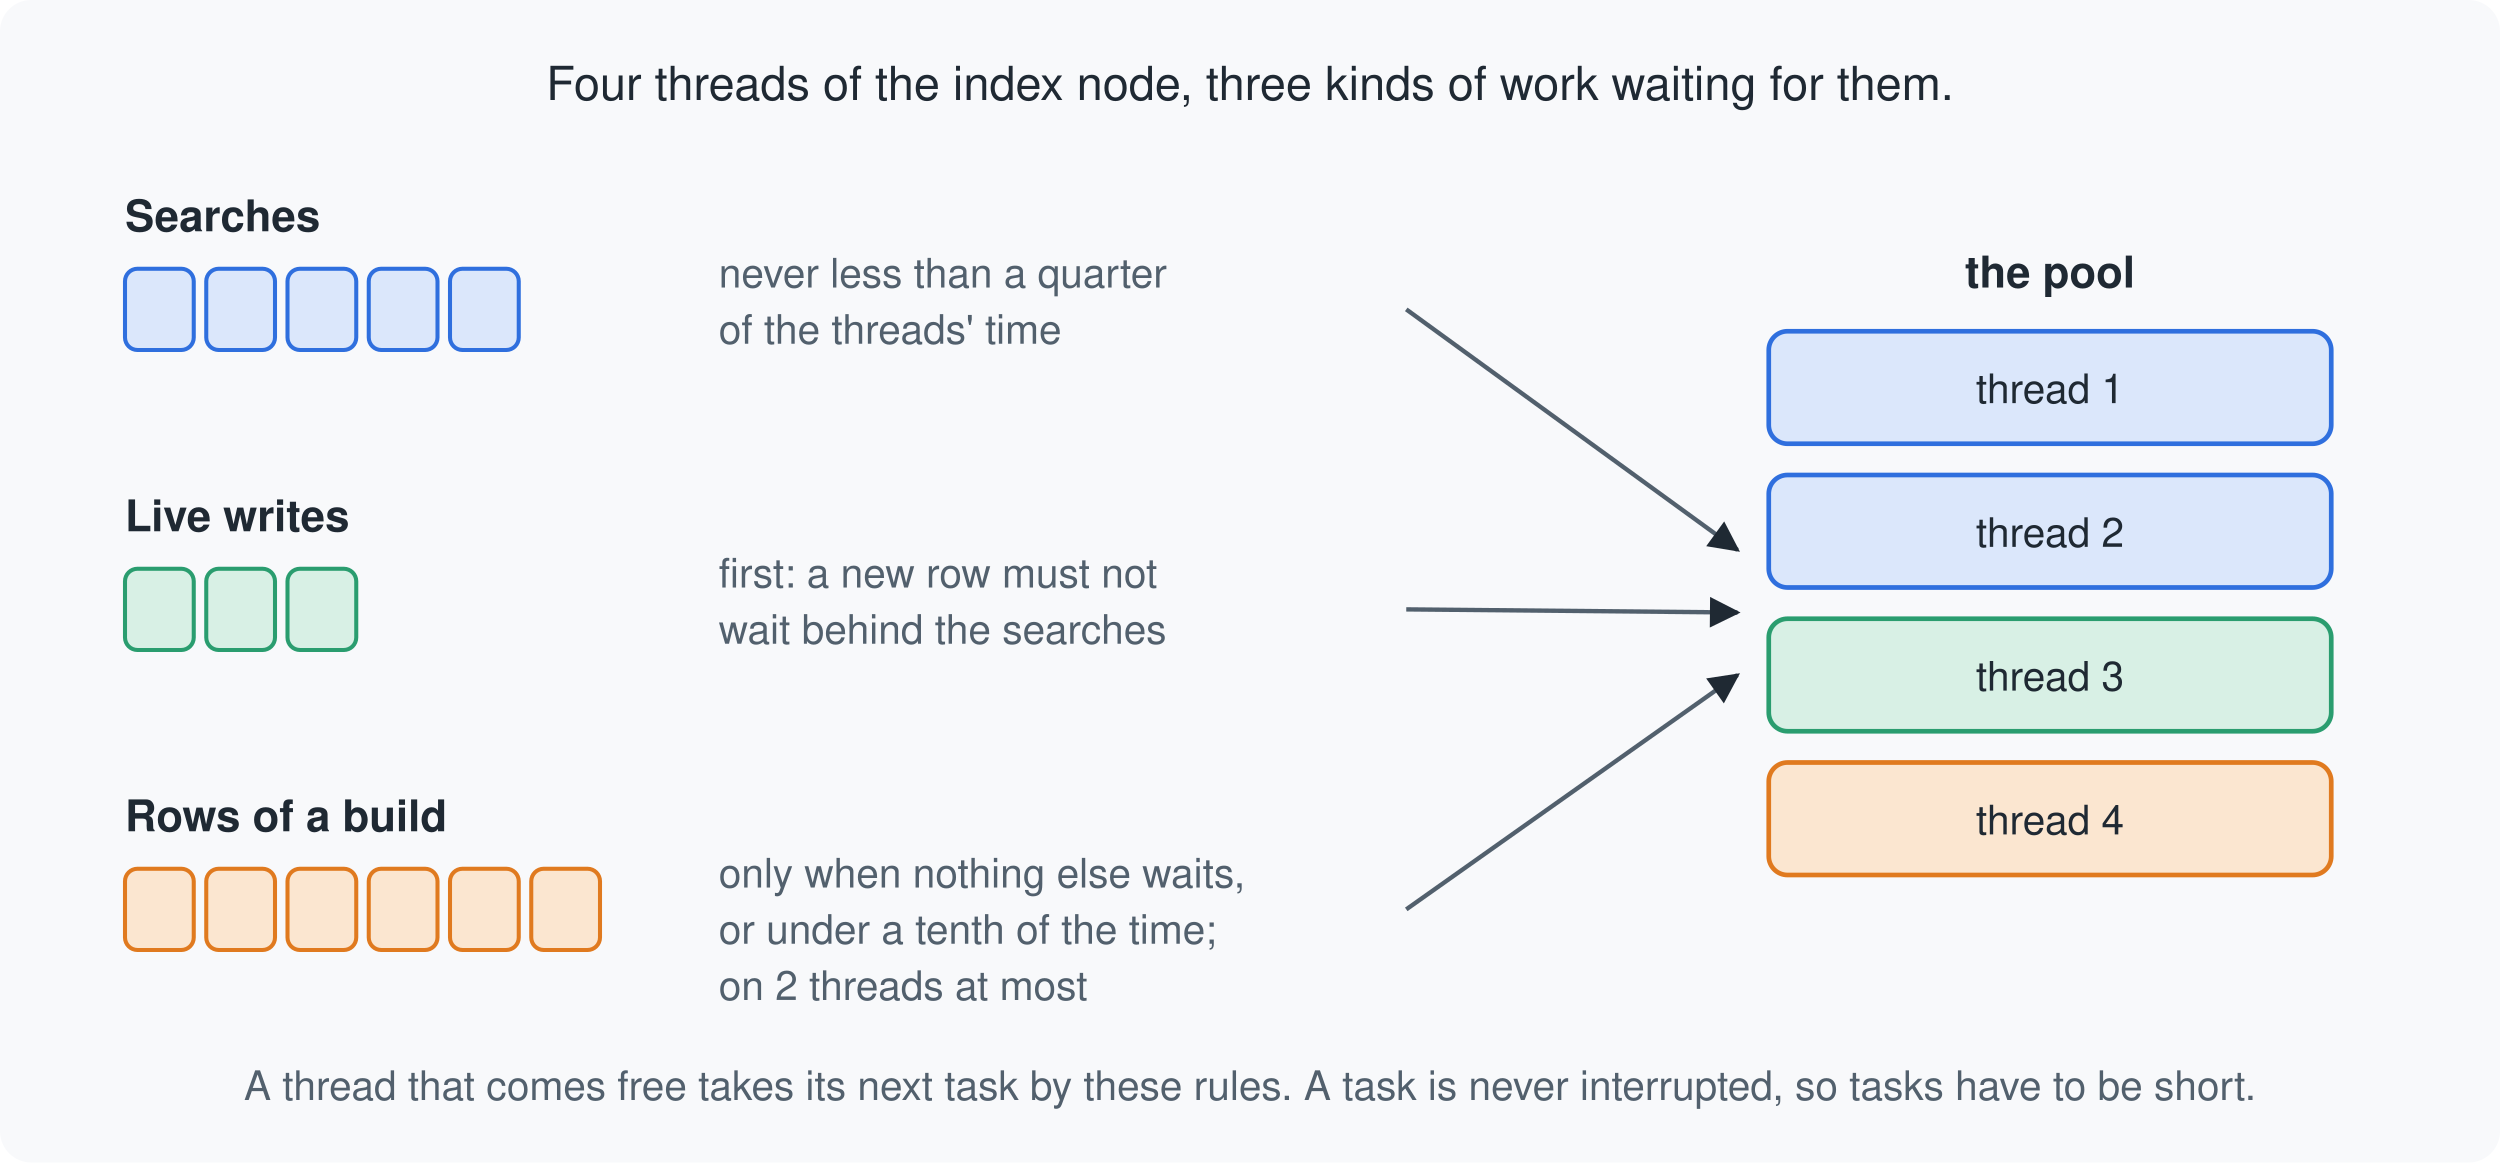
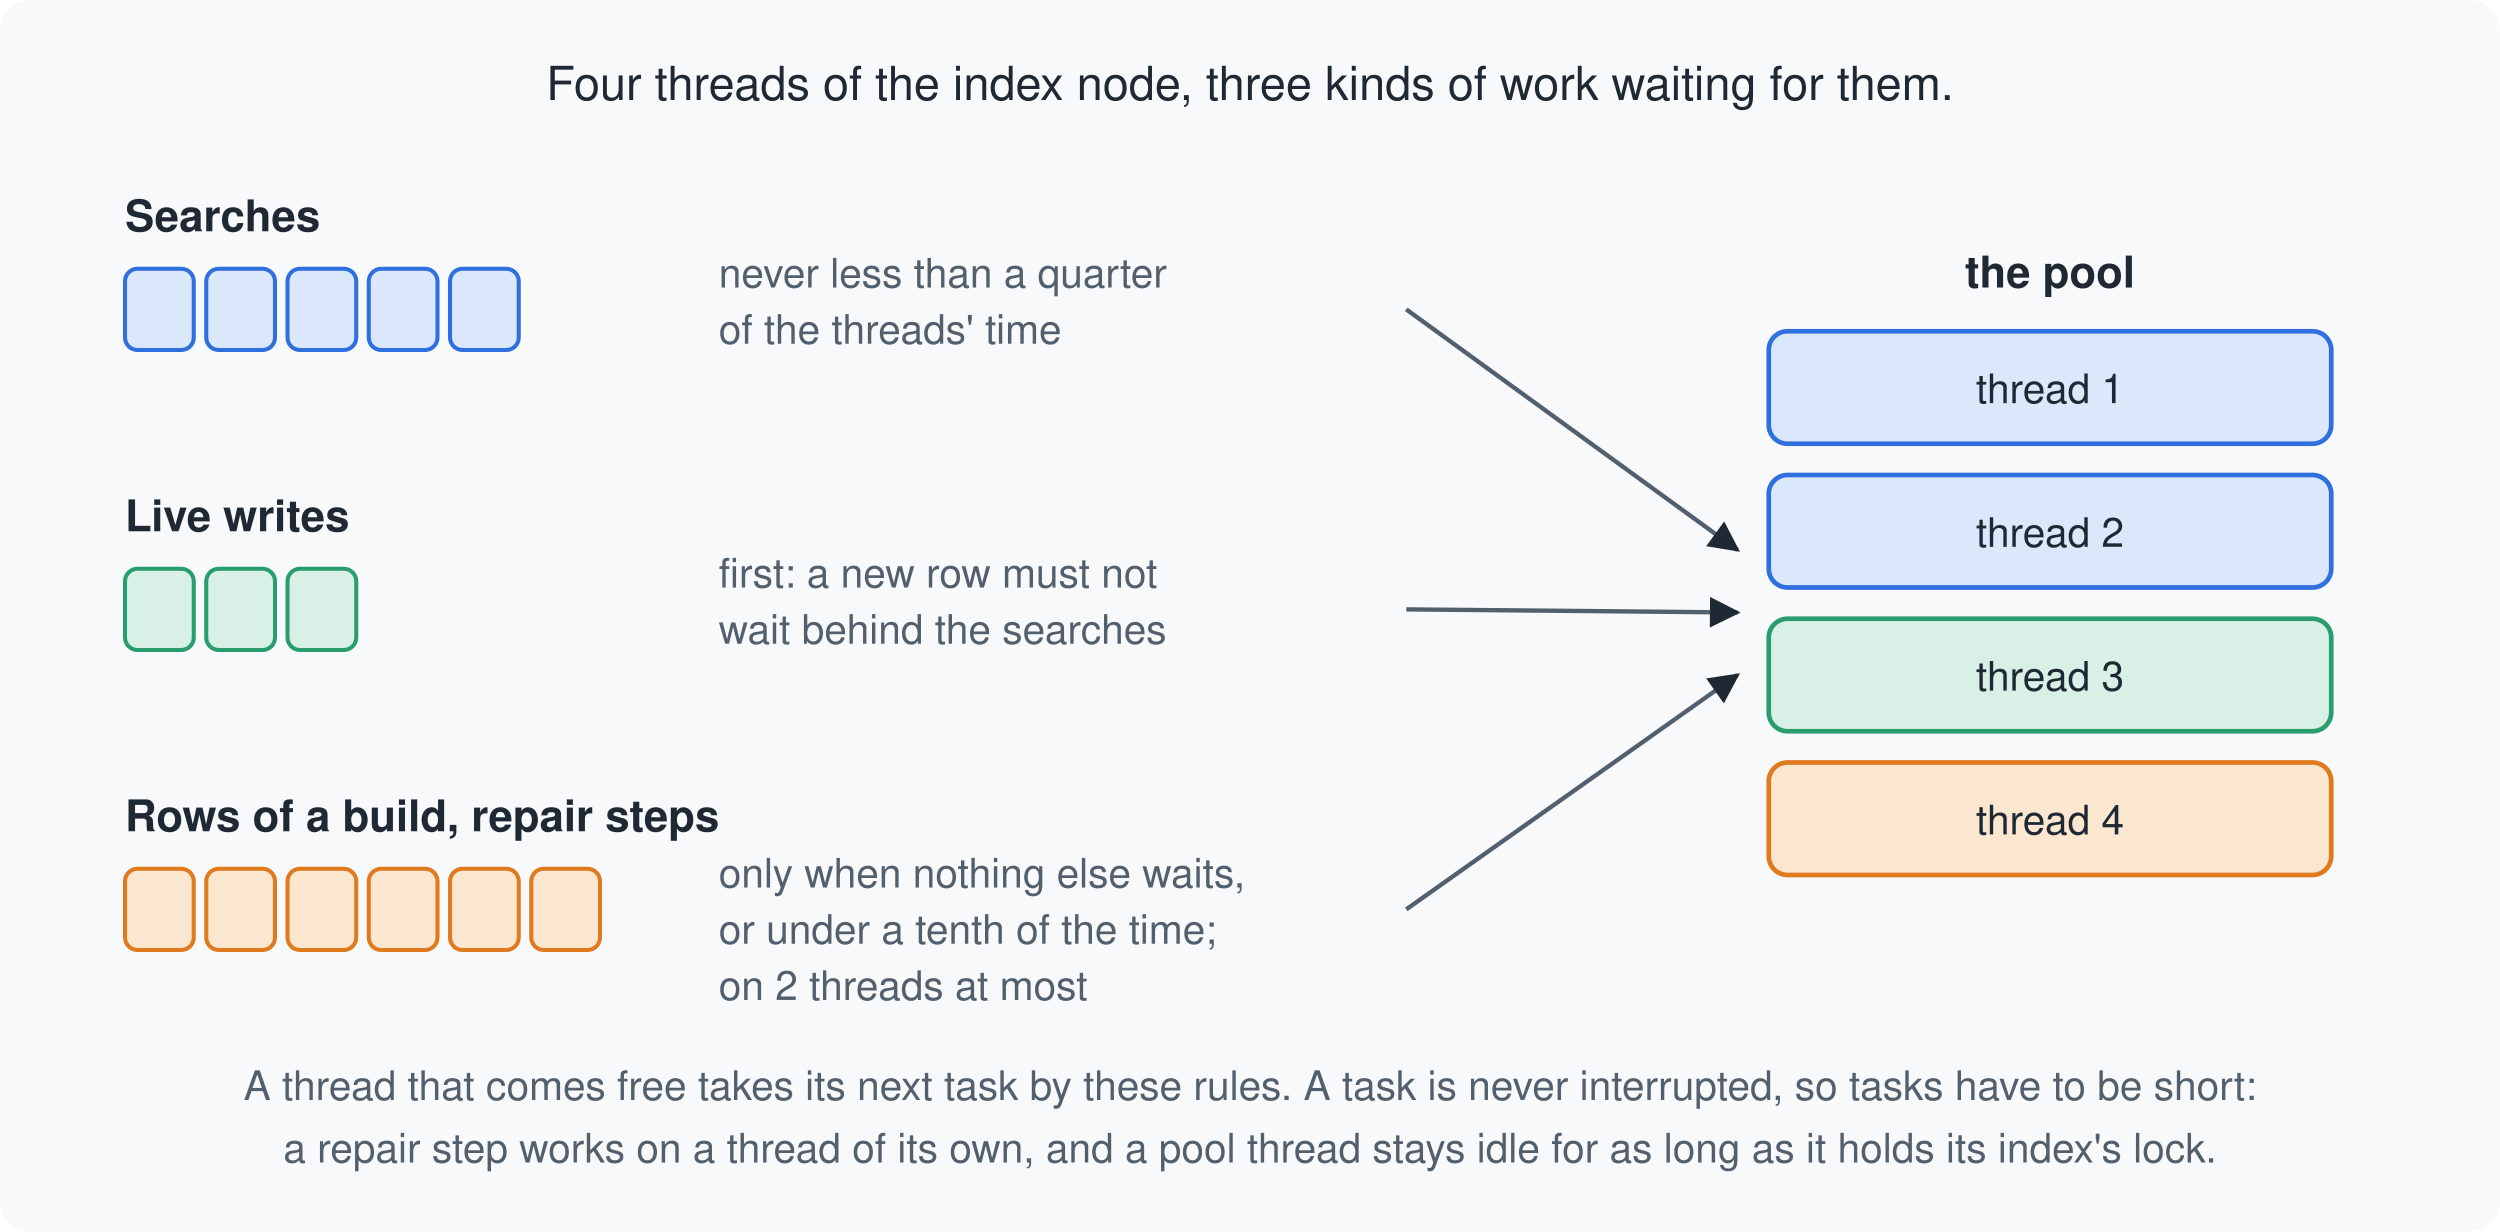
- <svg xmlns="http://www.w3.org/2000/svg" viewBox="0 0 800 372" font-family="system-ui, -apple-system, Segoe UI, Helvetica, Arial, sans-serif" role="img" aria-label="Three classes of work sharing the index node's threads">
+ <svg xmlns="http://www.w3.org/2000/svg" viewBox="0 0 800 394" font-family="system-ui, -apple-system, Segoe UI, Helvetica, Arial, sans-serif" role="img" aria-label="Three classes of work sharing the index node's threads">
  <defs>
    <marker id="a" viewBox="0 0 10 10" refX="9" refY="5" markerWidth="7" markerHeight="7" orient="auto-start-reverse">
      <path d="M0,0 L10,5 L0,10 z" fill="#1f2933" />
    </marker>
  </defs>
-   <rect width="800" height="372" rx="10" fill="#f8f9fb" />
+   <rect width="800" height="394" rx="10" fill="#f8f9fb" />
  <text x="400" y="32" font-size="15" fill="#1f2933" text-anchor="middle">Four threads of the index node, three kinds of work waiting for them.</text>
  <text x="40" y="74" font-size="14" fill="#1f2933" font-weight="600">Searches</text>
  <rect x="40" y="86" width="22" height="26" rx="4" fill="#dbe7fb" stroke="#2f6fde" stroke-width="1.3" />
  <rect x="66" y="86" width="22" height="26" rx="4" fill="#dbe7fb" stroke="#2f6fde" stroke-width="1.3" />
  <rect x="92" y="86" width="22" height="26" rx="4" fill="#dbe7fb" stroke="#2f6fde" stroke-width="1.3" />
  <rect x="118" y="86" width="22" height="26" rx="4" fill="#dbe7fb" stroke="#2f6fde" stroke-width="1.3" />
  <rect x="144" y="86" width="22" height="26" rx="4" fill="#dbe7fb" stroke="#2f6fde" stroke-width="1.3" />
  <text x="230" y="92" font-size="13" fill="#52606d">never less than a quarter</text>
  <text x="230" y="110" font-size="13" fill="#52606d">of the threads' time</text>
  <line x1="450" y1="99" x2="556" y2="176" stroke="#52606d" stroke-width="1.4" marker-end="url(#a)" />
  <text x="40" y="170" font-size="14" fill="#1f2933" font-weight="600">Live writes</text>
  <rect x="40" y="182" width="22" height="26" rx="4" fill="#d8f0e5" stroke="#2a9d6f" stroke-width="1.3" />
  <rect x="66" y="182" width="22" height="26" rx="4" fill="#d8f0e5" stroke="#2a9d6f" stroke-width="1.3" />
  <rect x="92" y="182" width="22" height="26" rx="4" fill="#d8f0e5" stroke="#2a9d6f" stroke-width="1.3" />
  <text x="230" y="188" font-size="13" fill="#52606d">first: a new row must not</text>
  <text x="230" y="206" font-size="13" fill="#52606d">wait behind the searches</text>
  <line x1="450" y1="195" x2="556" y2="196" stroke="#52606d" stroke-width="1.4" marker-end="url(#a)" />
-   <text x="40" y="266" font-size="14" fill="#1f2933" font-weight="600">Rows of a build</text>
+   <text x="40" y="266" font-size="14" fill="#1f2933" font-weight="600">Rows of a build, repair steps</text>
  <rect x="40" y="278" width="22" height="26" rx="4" fill="#fbe6d0" stroke="#e07a1f" stroke-width="1.3" />
  <rect x="66" y="278" width="22" height="26" rx="4" fill="#fbe6d0" stroke="#e07a1f" stroke-width="1.3" />
  <rect x="92" y="278" width="22" height="26" rx="4" fill="#fbe6d0" stroke="#e07a1f" stroke-width="1.3" />
  <rect x="118" y="278" width="22" height="26" rx="4" fill="#fbe6d0" stroke="#e07a1f" stroke-width="1.3" />
  <rect x="144" y="278" width="22" height="26" rx="4" fill="#fbe6d0" stroke="#e07a1f" stroke-width="1.3" />
  <rect x="170" y="278" width="22" height="26" rx="4" fill="#fbe6d0" stroke="#e07a1f" stroke-width="1.3" />
  <text x="230" y="284" font-size="13" fill="#52606d">only when nothing else waits,</text>
  <text x="230" y="302" font-size="13" fill="#52606d">or under a tenth of the time;</text>
  <text x="230" y="320" font-size="13" fill="#52606d">on 2 threads at most</text>
  <line x1="450" y1="291" x2="556" y2="216" stroke="#52606d" stroke-width="1.4" marker-end="url(#a)" />
  <rect x="566" y="106" width="180" height="36" rx="6" fill="#dbe7fb" stroke="#2f6fde" stroke-width="1.5" />
  <text x="656" y="129" font-size="13" fill="#1f2933" text-anchor="middle">thread 1</text>
  <rect x="566" y="152" width="180" height="36" rx="6" fill="#dbe7fb" stroke="#2f6fde" stroke-width="1.5" />
  <text x="656" y="175" font-size="13" fill="#1f2933" text-anchor="middle">thread 2</text>
  <rect x="566" y="198" width="180" height="36" rx="6" fill="#d8f0e5" stroke="#2a9d6f" stroke-width="1.5" />
  <text x="656" y="221" font-size="13" fill="#1f2933" text-anchor="middle">thread 3</text>
  <rect x="566" y="244" width="180" height="36" rx="6" fill="#fbe6d0" stroke="#e07a1f" stroke-width="1.5" />
  <text x="656" y="267" font-size="13" fill="#1f2933" text-anchor="middle">thread 4</text>
  <text x="656" y="92" font-size="14" fill="#1f2933" font-weight="600" text-anchor="middle">the pool</text>
-   <text x="400" y="352" font-size="13" fill="#52606d" text-anchor="middle">A thread that comes free takes its next task by these rules. A task is never interrupted, so tasks have to be short.</text>
+   <text x="400" y="352" font-size="13" fill="#52606d" text-anchor="middle">A thread that comes free takes its next task by these rules. A task is never interrupted, so tasks have to be short:</text>
+   <text x="400" y="372" font-size="13" fill="#52606d" text-anchor="middle">a repair step works on a thread of its own, and a pool thread stays idle for as long as it holds its index's lock.</text>
</svg>
